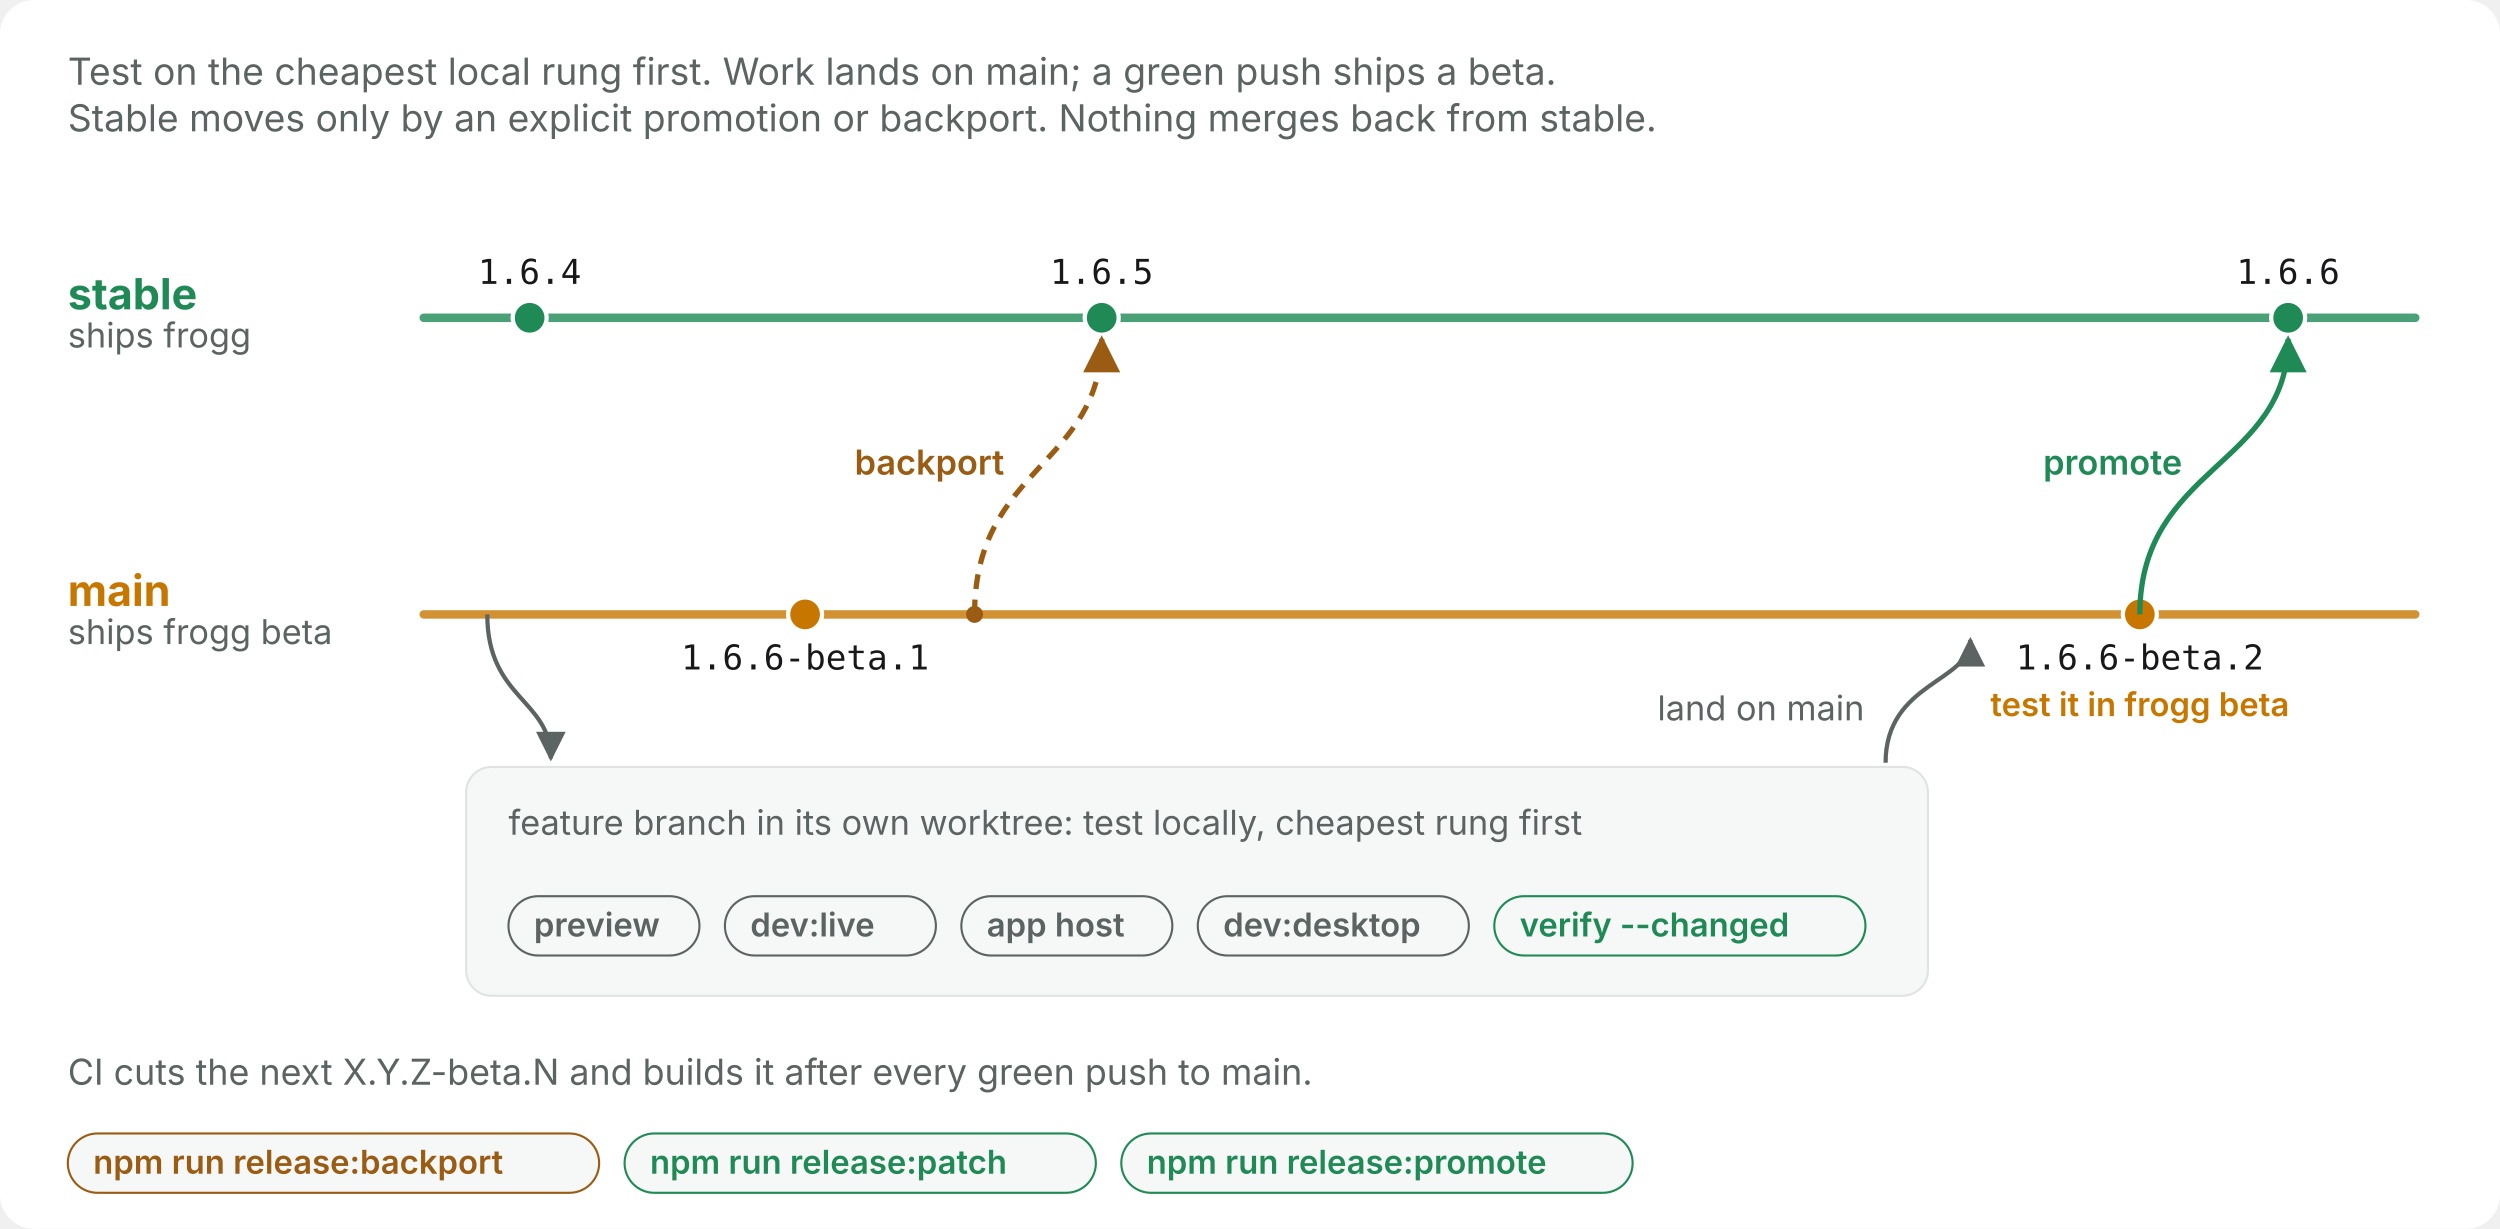
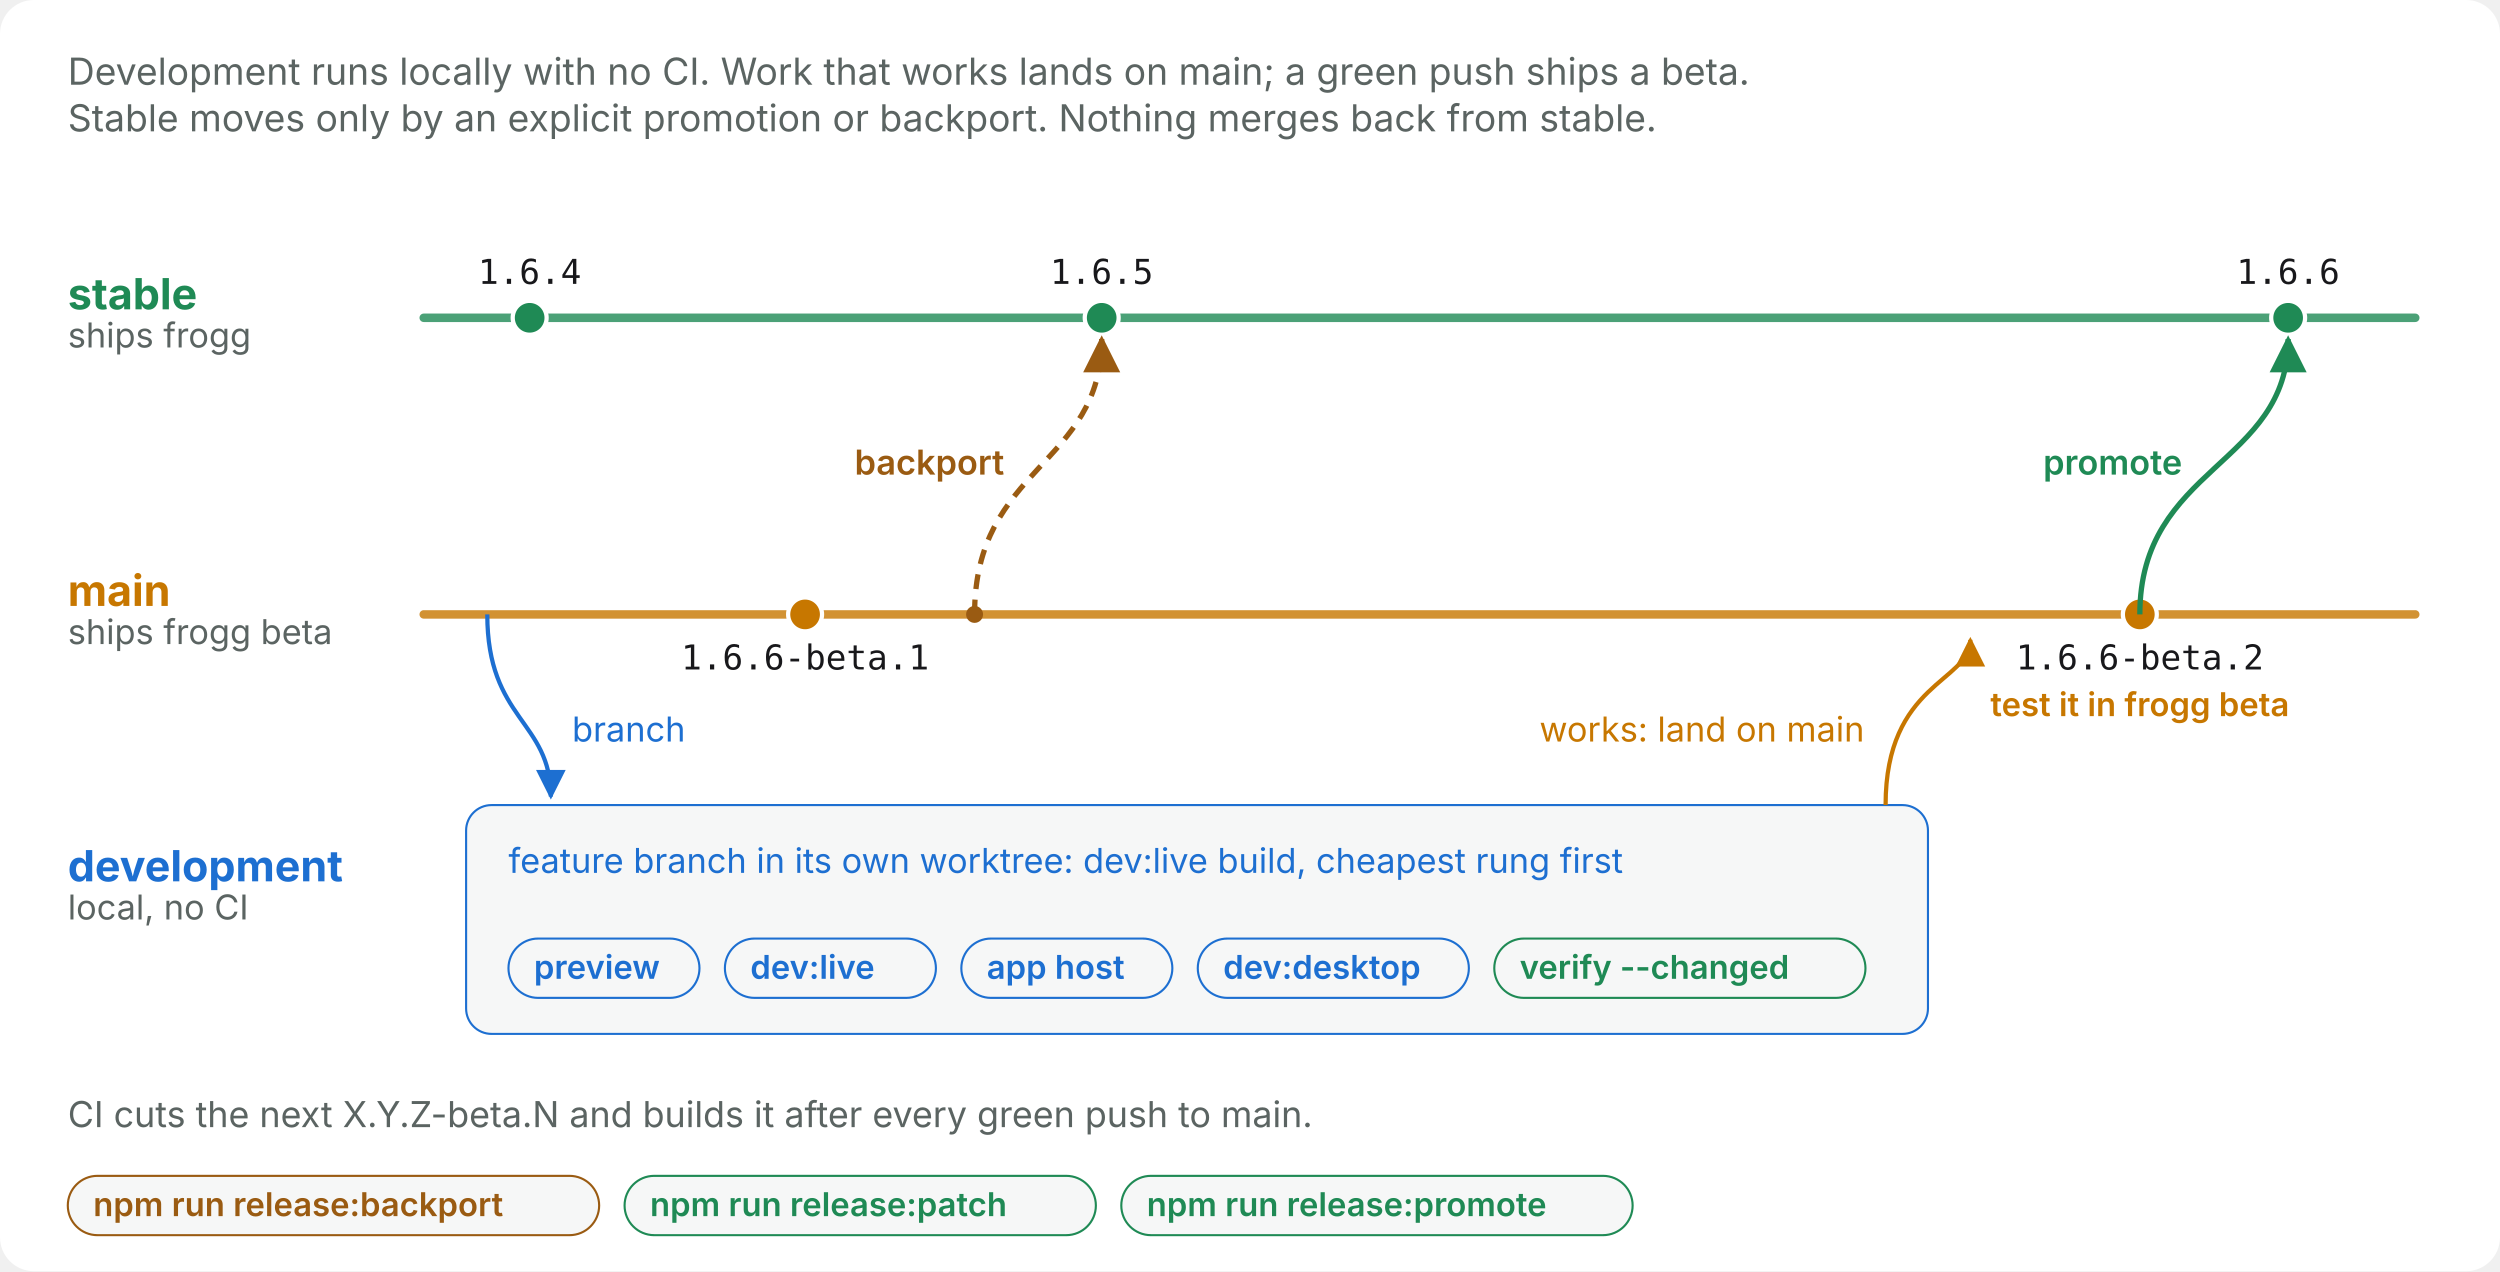
- <svg xmlns="http://www.w3.org/2000/svg" width="1180" height="580" viewBox="0 0 1180 580" font-family="Inter, 'Segoe UI', system-ui, -apple-system, Helvetica, Arial, sans-serif">
+ <svg xmlns="http://www.w3.org/2000/svg" width="1180" height="600" viewBox="0 0 1180 600" font-family="Inter, 'Segoe UI', system-ui, -apple-system, Helvetica, Arial, sans-serif">
  <defs>
    <marker id="arrow-stable" viewBox="0 0 10 10" refX="9" refY="5" markerWidth="7" markerHeight="7" orient="auto-start-reverse">
      <path d="M0 0L10 5L0 10z" fill="#1f8a55" />
    </marker>
    <marker id="arrow-beta" viewBox="0 0 10 10" refX="9" refY="5" markerWidth="7" markerHeight="7" orient="auto-start-reverse">
      <path d="M0 0L10 5L0 10z" fill="#c77700" />
+     </marker>
+     <marker id="arrow-dev" viewBox="0 0 10 10" refX="9" refY="5" markerWidth="7" markerHeight="7" orient="auto-start-reverse">
+       <path d="M0 0L10 5L0 10z" fill="#1d6fd1" />
    </marker>
    <marker id="arrow-upstream" viewBox="0 0 10 10" refX="9" refY="5" markerWidth="7" markerHeight="7" orient="auto-start-reverse">
      <path d="M0 0L10 5L0 10z" fill="#6d28d9" />
    </marker>
    <marker id="arrow-backport" viewBox="0 0 10 10" refX="9" refY="5" markerWidth="7" markerHeight="7" orient="auto-start-reverse">
      <path d="M0 0L10 5L0 10z" fill="#9a5b12" />
    </marker>
    <marker id="arrow-muted" viewBox="0 0 10 10" refX="9" refY="5" markerWidth="7" markerHeight="7" orient="auto-start-reverse">
      <path d="M0 0L10 5L0 10z" fill="#5b6462" />
    </marker>
    <marker id="arrow-danger" viewBox="0 0 10 10" refX="9" refY="5" markerWidth="7" markerHeight="7" orient="auto-start-reverse">
      <path d="M0 0L10 5L0 10z" fill="#c62828" />
    </marker>
  </defs>
-   <rect width="1180" height="580" rx="16" fill="#ffffff" />
-   <text x="32" y="40" font-size="17.6" font-weight="400" fill="#5b6462" text-anchor="start">Test on the cheapest local rung first. Work lands on main; a green push ships a beta.</text>
+   <rect width="1180" height="600" rx="16" fill="#ffffff" />
+   <text x="32" y="40" font-size="17.6" font-weight="400" fill="#5b6462" text-anchor="start">Development runs locally with no CI. Work that works lands on main; a green push ships a beta.</text>
  <text x="32" y="62" font-size="17.6" font-weight="400" fill="#5b6462" text-anchor="start">Stable moves only by an explicit promotion or backport. Nothing merges back from stable.</text>
  <text x="32" y="146" font-size="20.3" font-weight="700" fill="#1f8a55" text-anchor="start">stable</text>
  <text x="32" y="164" font-size="16.2" font-weight="400" fill="#5b6462" text-anchor="start">ships frogg</text>
  <text x="32" y="286" font-size="20.3" font-weight="700" fill="#c77700" text-anchor="start">main</text>
  <text x="32" y="304" font-size="16.2" font-weight="400" fill="#5b6462" text-anchor="start">ships frogg beta</text>
+   <text x="32" y="416" font-size="20.3" font-weight="700" fill="#1d6fd1" text-anchor="start">development</text>
+   <text x="32" y="434" font-size="16.2" font-weight="400" fill="#5b6462" text-anchor="start">local, no CI</text>
  <line x1="200" y1="150" x2="1140" y2="150" stroke="#1f8a55" stroke-width="4" stroke-linecap="round" stroke-opacity="0.8" />
  <line x1="200" y1="290" x2="1140" y2="290" stroke="#c77700" stroke-width="4" stroke-linecap="round" stroke-opacity="0.8" />
-   <rect x="220" y="362" width="690" height="108" rx="12" fill="#f6f7f7" fill-opacity="1" stroke="#dfe3e2" />
-   <text x="240" y="394" font-size="16.2" font-weight="400" fill="#5b6462">feature branch in its own worktree: test locally, cheapest rung first</text>
-   <rect x="240" y="423" width="90.15" height="28" rx="14" fill="#f6f7f7" stroke="#5b6462" />
-   <text x="252" y="442" font-size="15.5" font-weight="600" fill="#5b6462" textLength="66.15" lengthAdjust="spacingAndGlyphs">preview</text>
-   <rect x="342.15" y="423" width="99.6" height="28" rx="14" fill="#f6f7f7" stroke="#5b6462" />
-   <text x="354.15" y="442" font-size="15.5" font-weight="600" fill="#5b6462" textLength="75.6" lengthAdjust="spacingAndGlyphs">dev:live</text>
-   <rect x="453.75" y="423" width="99.6" height="28" rx="14" fill="#f6f7f7" stroke="#5b6462" />
-   <text x="465.75" y="442" font-size="15.5" font-weight="600" fill="#5b6462" textLength="75.6" lengthAdjust="spacingAndGlyphs">app host</text>
-   <rect x="565.35" y="423" width="127.95" height="28" rx="14" fill="#f6f7f7" stroke="#5b6462" />
-   <text x="577.35" y="442" font-size="15.5" font-weight="600" fill="#5b6462" textLength="103.95" lengthAdjust="spacingAndGlyphs">dev:desktop</text>
-   <rect x="705.3" y="423" width="175.2" height="28" rx="14" fill="#f6f7f7" stroke="#1f8a55" />
-   <text x="717.3" y="442" font-size="15.5" font-weight="600" fill="#1f8a55" textLength="151.2" lengthAdjust="spacingAndGlyphs">verify --changed</text>
-   <path d="M 230 290 C 230 330, 260 330, 260 358" fill="none" stroke="#5b6462" stroke-width="2" marker-end="url(#arrow-muted)" />
-   <path d="M 890 360 C 890 322, 930 322, 930 302" fill="none" stroke="#5b6462" stroke-width="2" marker-end="url(#arrow-muted)" />
-   <text x="880" y="340" font-size="16.2" font-weight="400" fill="#5b6462" text-anchor="end">land on main</text>
+   <rect x="220" y="380" width="690" height="108" rx="12" fill="#f6f7f7" fill-opacity="1" stroke="#1d6fd1" />
+   <text x="240" y="412" font-size="16.2" font-weight="400" fill="#1d6fd1">feature branch in its own worktree: dev:live build, cheapest rung first</text>
+   <rect x="240" y="443" width="90.15" height="28" rx="14" fill="#f6f7f7" stroke="#1d6fd1" />
+   <text x="252" y="462" font-size="15.5" font-weight="600" fill="#1d6fd1" textLength="66.15" lengthAdjust="spacingAndGlyphs">preview</text>
+   <rect x="342.15" y="443" width="99.6" height="28" rx="14" fill="#f6f7f7" stroke="#1d6fd1" />
+   <text x="354.15" y="462" font-size="15.5" font-weight="600" fill="#1d6fd1" textLength="75.6" lengthAdjust="spacingAndGlyphs">dev:live</text>
+   <rect x="453.75" y="443" width="99.6" height="28" rx="14" fill="#f6f7f7" stroke="#1d6fd1" />
+   <text x="465.75" y="462" font-size="15.5" font-weight="600" fill="#1d6fd1" textLength="75.6" lengthAdjust="spacingAndGlyphs">app host</text>
+   <rect x="565.35" y="443" width="127.95" height="28" rx="14" fill="#f6f7f7" stroke="#1d6fd1" />
+   <text x="577.35" y="462" font-size="15.5" font-weight="600" fill="#1d6fd1" textLength="103.95" lengthAdjust="spacingAndGlyphs">dev:desktop</text>
+   <rect x="705.3" y="443" width="175.2" height="28" rx="14" fill="#f6f7f7" stroke="#1f8a55" />
+   <text x="717.3" y="462" font-size="15.5" font-weight="600" fill="#1f8a55" textLength="151.2" lengthAdjust="spacingAndGlyphs">verify --changed</text>
+   <path d="M 230 290 C 230 340, 260 340, 260 376" fill="none" stroke="#1d6fd1" stroke-width="2" marker-end="url(#arrow-dev)" />
+   <text x="270" y="350" font-size="16.2" font-weight="400" fill="#1d6fd1" text-anchor="start">branch</text>
+   <path d="M 890 380 C 890 322, 930 322, 930 302" fill="none" stroke="#c77700" stroke-width="2" marker-end="url(#arrow-beta)" />
+   <text x="880" y="350" font-size="16.2" font-weight="400" fill="#c77700" text-anchor="end">works: land on main</text>
  <circle cx="250" cy="150" r="8" fill="#1f8a55" stroke="#ffffff" stroke-width="2" />
  <text x="250" y="134" font-size="16.2" font-weight="400" fill="#18181b" text-anchor="middle" font-family="'JetBrains Mono', 'SFMono-Regular', Menlo, Consolas, monospace">1.6.4</text>
  <circle cx="520" cy="150" r="8" fill="#1f8a55" stroke="#ffffff" stroke-width="2" />
  <text x="520" y="134" font-size="16.2" font-weight="400" fill="#18181b" text-anchor="middle" font-family="'JetBrains Mono', 'SFMono-Regular', Menlo, Consolas, monospace">1.6.5</text>
  <circle cx="1080" cy="150" r="8" fill="#1f8a55" stroke="#ffffff" stroke-width="2" />
  <text x="1080" y="134" font-size="16.2" font-weight="400" fill="#18181b" text-anchor="middle" font-family="'JetBrains Mono', 'SFMono-Regular', Menlo, Consolas, monospace">1.6.6</text>
  <circle cx="380" cy="290" r="8" fill="#c77700" stroke="#ffffff" stroke-width="2" />
  <text x="380" y="316" font-size="16.2" font-weight="400" fill="#18181b" text-anchor="middle" font-family="'JetBrains Mono', 'SFMono-Regular', Menlo, Consolas, monospace">1.6.6-beta.1</text>
  <circle cx="1010" cy="290" r="8" fill="#c77700" stroke="#ffffff" stroke-width="2" />
  <text x="1010" y="316" font-size="16.2" font-weight="400" fill="#18181b" text-anchor="middle" font-family="'JetBrains Mono', 'SFMono-Regular', Menlo, Consolas, monospace">1.6.6-beta.2</text>
  <text x="1010" y="338" font-size="15.5" font-weight="600" fill="#c77700" text-anchor="middle">test it in frogg beta</text>
  <circle cx="460" cy="290" r="4" fill="#9a5b12" />
  <path d="M 460 290 C 460 220, 520 220, 520 160" fill="none" stroke="#9a5b12" stroke-width="2.5" stroke-dasharray="7 5" marker-end="url(#arrow-backport)" />
  <text x="474" y="224" font-size="16.2" font-weight="600" fill="#9a5b12" text-anchor="end">backport</text>
  <path d="M 1010 290 C 1010 220, 1080 220, 1080 160" fill="none" stroke="#1f8a55" stroke-width="2.5" marker-end="url(#arrow-stable)" />
  <text x="1030" y="224" font-size="16.2" font-weight="600" fill="#1f8a55" text-anchor="end">promote</text>
-   <text x="32" y="512" font-size="16.9" font-weight="400" fill="#5b6462" text-anchor="start">CI cuts the next X.Y.Z-beta.N and builds it after every green push to main.</text>
-   <rect x="32" y="535" width="250.8" height="28" rx="14" fill="#f6f7f7" stroke="#9a5b12" />
-   <text x="44" y="554" font-size="15.5" font-weight="600" fill="#9a5b12" textLength="226.8" lengthAdjust="spacingAndGlyphs">npm run release:backport</text>
-   <rect x="294.8" y="535" width="222.45" height="28" rx="14" fill="#f6f7f7" stroke="#1f8a55" />
-   <text x="306.8" y="554" font-size="15.5" font-weight="600" fill="#1f8a55" textLength="198.45" lengthAdjust="spacingAndGlyphs">npm run release:patch</text>
-   <rect x="529.25" y="535" width="241.35" height="28" rx="14" fill="#f6f7f7" stroke="#1f8a55" />
-   <text x="541.25" y="554" font-size="15.5" font-weight="600" fill="#1f8a55" textLength="217.35" lengthAdjust="spacingAndGlyphs">npm run release:promote</text>
+   <text x="32" y="532" font-size="16.9" font-weight="400" fill="#5b6462" text-anchor="start">CI cuts the next X.Y.Z-beta.N and builds it after every green push to main.</text>
+   <rect x="32" y="555" width="250.8" height="28" rx="14" fill="#f6f7f7" stroke="#9a5b12" />
+   <text x="44" y="574" font-size="15.5" font-weight="600" fill="#9a5b12" textLength="226.8" lengthAdjust="spacingAndGlyphs">npm run release:backport</text>
+   <rect x="294.8" y="555" width="222.45" height="28" rx="14" fill="#f6f7f7" stroke="#1f8a55" />
+   <text x="306.8" y="574" font-size="15.5" font-weight="600" fill="#1f8a55" textLength="198.45" lengthAdjust="spacingAndGlyphs">npm run release:patch</text>
+   <rect x="529.25" y="555" width="241.35" height="28" rx="14" fill="#f6f7f7" stroke="#1f8a55" />
+   <text x="541.25" y="574" font-size="15.5" font-weight="600" fill="#1f8a55" textLength="217.35" lengthAdjust="spacingAndGlyphs">npm run release:promote</text>
</svg>
